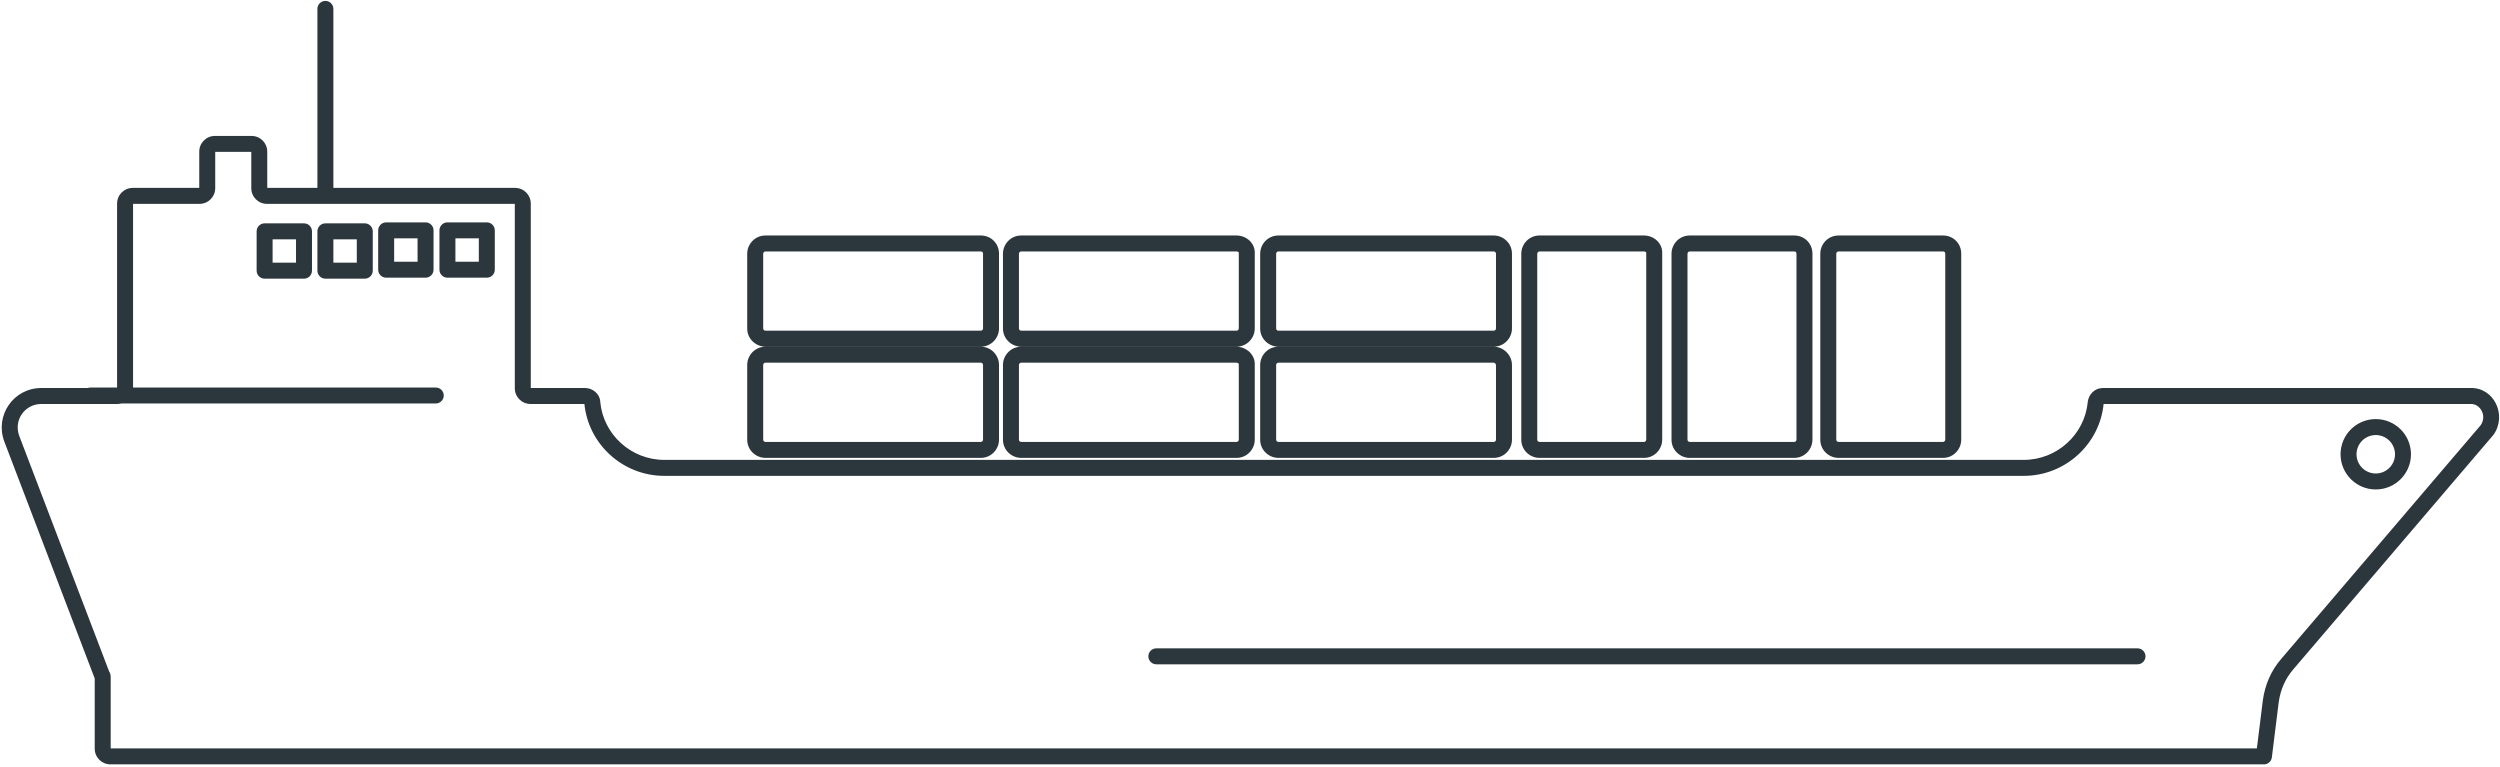
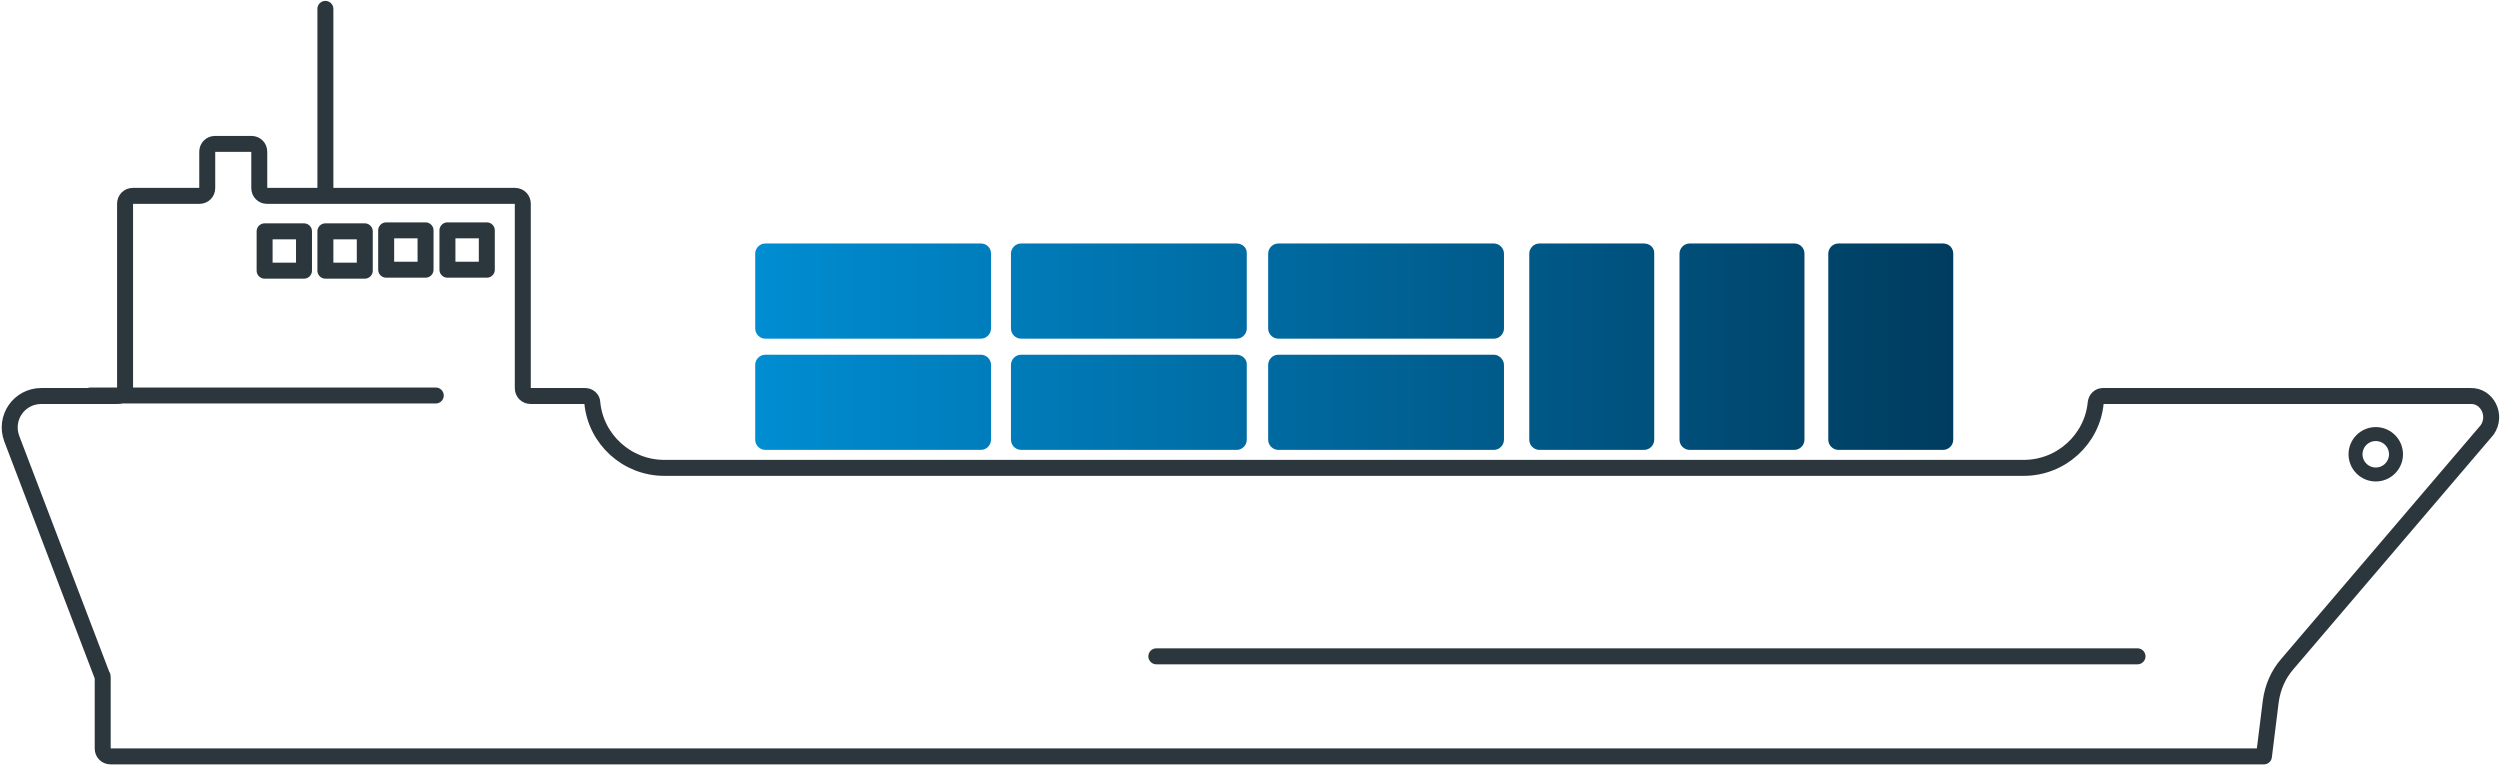
<svg xmlns="http://www.w3.org/2000/svg" width="626" height="192" viewBox="0 0 626 192" fill="none">
-   <path d="M289.547 162.344C288.442 162.344 287.547 163.239 287.547 164.344C287.547 165.448 288.442 166.344 289.547 166.344V162.344ZM535.235 166.344C536.34 166.344 537.235 165.448 537.235 164.344C537.235 163.239 536.34 162.344 535.235 162.344V166.344ZM622.771 107.669L624.293 108.967C624.334 108.919 624.373 108.869 624.409 108.817L622.771 107.669ZM572.733 166.29L574.246 167.598L574.254 167.588L572.733 166.29ZM568.593 175.654L566.612 175.381C566.611 175.39 566.61 175.399 566.609 175.408L568.593 175.654ZM566.889 189.397V191.397C567.898 191.397 568.749 190.645 568.874 189.643L566.889 189.397ZM25.595 169.208L23.727 169.921C24.022 170.696 24.766 171.208 25.595 171.208V169.208ZM2.95 109.858L1.076 110.556C1.078 110.561 1.08 110.566 1.081 110.571L2.95 109.858ZM148.318 100.858H146.318C146.318 100.92 146.321 100.982 146.326 101.044L148.318 100.858ZM524.764 100.858L522.779 100.61C522.777 100.631 522.774 100.651 522.773 100.672L524.764 100.858ZM618.632 99.156V101.156C618.651 101.156 618.671 101.155 618.691 101.155L618.632 99.156ZM312.191 91.372L310.199 91.191L310.191 91.281V91.372H312.191ZM312.191 63.521L310.198 63.355L310.191 63.438V63.521H312.191ZM414.216 63.521L412.223 63.355L412.216 63.438V63.521H414.216ZM112.037 57.683V55.683C110.933 55.683 110.037 56.579 110.037 57.683H112.037ZM121.899 57.683H123.899C123.899 56.579 123.003 55.683 121.899 55.683V57.683ZM121.899 67.534V69.534C123.003 69.534 123.899 68.639 123.899 67.534H121.899ZM112.037 67.534H110.037C110.037 68.639 110.933 69.534 112.037 69.534V67.534ZM96.697 57.683V55.683C95.593 55.683 94.697 56.579 94.697 57.683H96.697ZM106.559 57.683H108.559C108.559 56.579 107.663 55.683 106.559 55.683V57.683ZM106.559 67.534V69.534C107.663 69.534 108.559 68.639 108.559 67.534H106.559ZM96.697 67.534H94.697C94.697 68.639 95.593 69.534 96.697 69.534V67.534ZM81.478 57.926V55.926C80.374 55.926 79.478 56.822 79.478 57.926H81.478ZM91.34 57.926H93.34C93.34 56.822 92.445 55.926 91.34 55.926V57.926ZM91.34 67.778V69.778C92.445 69.778 93.34 68.882 93.34 67.778H91.34ZM81.478 67.778H79.478C79.478 68.882 80.374 69.778 81.478 69.778V67.778ZM66.26 57.926V55.926C65.155 55.926 64.26 56.822 64.26 57.926H66.26ZM76.121 57.926H78.121C78.121 56.822 77.226 55.926 76.121 55.926V57.926ZM76.121 67.778V69.778C77.226 69.778 78.121 68.882 78.121 67.778H76.121ZM66.26 67.778H64.26C64.26 68.882 65.155 69.778 66.26 69.778V67.778ZM22.674 97.034C21.569 97.034 20.674 97.929 20.674 99.034C20.674 100.139 21.569 101.034 22.674 101.034V97.034ZM109.115 101.034C110.22 101.034 111.115 100.139 111.115 99.034C111.115 97.929 110.22 97.034 109.115 97.034V101.034ZM83.478 2.225C83.478 1.12 82.583 0.225 81.478 0.225C80.374 0.225 79.478 1.12 79.478 2.225H83.478ZM79.478 48.44C79.478 49.545 80.374 50.44 81.478 50.44C82.583 50.44 83.478 49.545 83.478 48.44H79.478ZM289.547 166.344H535.235V162.344H289.547V166.344ZM621.25 106.371L571.212 164.991L574.254 167.588L624.293 108.967L621.25 106.371ZM571.22 164.981C568.631 167.976 567.147 171.507 566.612 175.381L570.575 175.928C571.014 172.748 572.208 169.955 574.246 167.598L571.22 164.981ZM566.609 175.408L564.904 189.151L568.874 189.643L570.578 175.9L566.609 175.408ZM566.889 187.397H27.665V191.397H566.889V187.397ZM27.665 187.397C27.652 187.397 27.654 187.395 27.664 187.399C27.673 187.403 27.684 187.41 27.694 187.42C27.703 187.43 27.71 187.441 27.715 187.45C27.719 187.461 27.717 187.463 27.717 187.451H23.717C23.717 189.652 25.467 191.397 27.665 191.397V187.397ZM27.717 187.451V169.573H23.717V187.451H27.717ZM27.717 169.573C27.717 169.553 27.724 169.258 27.663 168.953C27.634 168.809 27.555 168.463 27.309 168.109C27.012 167.679 26.429 167.208 25.595 167.208V171.208C25.259 171.208 24.92 171.119 24.618 170.941C24.329 170.77 24.139 170.556 24.022 170.387C23.811 170.083 23.754 169.805 23.741 169.738C23.71 169.585 23.717 169.472 23.717 169.573H27.717ZM27.464 168.495L4.819 109.145L1.081 110.571L23.727 169.921L27.464 168.495ZM4.824 109.16C3.361 105.231 6.178 101.156 10.377 101.156V97.156C3.375 97.156 -1.356 104.026 1.076 110.556L4.824 109.16ZM10.377 101.156H29.369V97.156H10.377V101.156ZM29.369 101.156C31.568 101.156 33.318 99.411 33.318 97.21H29.317C29.317 97.222 29.316 97.219 29.32 97.209C29.324 97.199 29.331 97.188 29.341 97.178C29.351 97.168 29.362 97.162 29.371 97.158C29.381 97.153 29.382 97.156 29.369 97.156V101.156ZM33.318 97.21V50.994H29.317V97.21H33.318ZM33.318 50.994C33.318 50.982 33.319 50.985 33.315 50.995C33.311 51.005 33.304 51.016 33.294 51.026C33.284 51.036 33.273 51.042 33.264 51.046C33.254 51.05 33.253 51.048 33.266 51.048V47.048C31.067 47.048 29.317 48.793 29.317 50.994H33.318ZM33.266 51.048H49.945V47.048H33.266V51.048ZM49.945 51.048C52.143 51.048 53.893 49.304 53.893 47.102H49.893C49.893 47.114 49.891 47.112 49.895 47.102C49.9 47.092 49.907 47.081 49.916 47.071C49.926 47.061 49.937 47.054 49.946 47.05C49.956 47.046 49.958 47.048 49.945 47.048V51.048ZM53.893 47.102V37.981H49.893V47.102H53.893ZM53.893 37.981C53.893 37.969 53.895 37.971 53.89 37.982C53.886 37.992 53.879 38.003 53.87 38.013C53.86 38.023 53.849 38.029 53.84 38.033C53.83 38.037 53.828 38.035 53.841 38.035V34.035C51.643 34.035 49.893 35.78 49.893 37.981H53.893ZM53.841 38.035H62.972V34.035H53.841V38.035ZM62.972 38.035C62.985 38.035 62.983 38.037 62.973 38.033C62.964 38.029 62.953 38.023 62.944 38.013C62.934 38.003 62.927 37.992 62.923 37.982C62.918 37.971 62.92 37.969 62.92 37.981H66.92C66.92 35.78 65.17 34.035 62.972 34.035V38.035ZM62.92 37.981V47.102H66.92V37.981H62.92ZM62.92 47.102C62.92 49.304 64.67 51.048 66.868 51.048V47.048C66.855 47.048 66.857 47.046 66.867 47.05C66.876 47.054 66.887 47.061 66.897 47.071C66.907 47.081 66.913 47.092 66.918 47.102C66.922 47.112 66.92 47.114 66.92 47.102H62.92ZM66.868 51.048H128.96V47.048H66.868V51.048ZM128.96 51.048C128.973 51.048 128.971 51.05 128.961 51.046C128.952 51.042 128.941 51.036 128.931 51.026C128.921 51.016 128.914 51.005 128.91 50.995C128.906 50.985 128.908 50.982 128.908 50.994H132.908C132.908 48.793 131.158 47.048 128.96 47.048V51.048ZM128.908 50.994V97.21H132.908V50.994H128.908ZM128.908 97.21C128.908 99.411 130.657 101.156 132.856 101.156V97.156C132.843 97.156 132.844 97.153 132.854 97.158C132.864 97.162 132.874 97.168 132.884 97.178C132.894 97.188 132.901 97.199 132.905 97.209C132.91 97.219 132.908 97.222 132.908 97.21H128.908ZM132.856 101.156H146.492V97.156H132.856V101.156ZM146.492 101.156C146.483 101.156 146.46 101.154 146.425 101.123C146.405 101.105 146.378 101.073 146.355 101.023C146.33 100.97 146.318 100.912 146.318 100.858H150.318C150.318 98.604 148.384 97.156 146.492 97.156V101.156ZM146.326 101.044C147.275 111.197 155.932 119.155 166.336 119.155V115.155C157.991 115.155 151.065 108.763 150.309 100.672L146.326 101.044ZM166.336 119.155H506.745V115.155H166.336V119.155ZM506.745 119.155C517.149 119.155 525.807 111.197 526.755 101.044L522.773 100.672C522.017 108.763 515.09 115.155 506.745 115.155V119.155ZM526.748 101.107C526.756 101.048 526.773 101.056 526.736 101.091C526.718 101.108 526.692 101.127 526.659 101.14C526.625 101.153 526.599 101.156 526.59 101.156V97.156C524.478 97.156 523.009 98.771 522.779 100.61L526.748 101.107ZM526.59 101.156H618.632V97.156H526.59V101.156ZM618.691 101.155C620.985 101.087 622.863 104.053 621.133 106.521L624.409 108.817C627.793 103.988 624.558 96.981 618.573 97.156L618.691 101.155ZM594.891 122.561C599.759 122.561 603.709 118.618 603.709 113.75H599.709C599.709 116.405 597.554 118.561 594.891 118.561V122.561ZM603.709 113.75C603.709 108.882 599.759 104.939 594.891 104.939V108.939C597.554 108.939 599.709 111.095 599.709 113.75H603.709ZM594.891 104.939C590.023 104.939 586.073 108.882 586.073 113.75H590.073C590.073 111.095 592.228 108.939 594.891 108.939V104.939ZM586.073 113.75C586.073 118.618 590.023 122.561 594.891 122.561V118.561C592.228 118.561 590.073 116.405 590.073 113.75H586.073ZM309.634 86.818H255.7V90.818H309.634V86.818ZM255.7 86.818C253.075 86.818 251.143 88.99 251.143 91.372H255.143C255.143 91.248 255.197 91.102 255.31 90.985C255.415 90.877 255.545 90.818 255.7 90.818V86.818ZM251.143 91.372V110.101H255.143V91.372H251.143ZM251.143 110.101C251.143 112.729 253.321 114.655 255.7 114.655V110.655C255.574 110.655 255.427 110.601 255.309 110.488C255.201 110.383 255.143 110.254 255.143 110.101H251.143ZM255.7 114.655H309.634V110.655H255.7V114.655ZM309.634 114.655C312.259 114.655 314.191 112.483 314.191 110.101H310.191C310.191 110.225 310.138 110.371 310.024 110.488C309.92 110.596 309.789 110.655 309.634 110.655V114.655ZM314.191 110.101V91.372H310.191V110.101H314.191ZM314.183 91.553C314.427 88.867 312.086 86.818 309.634 86.818V90.818C309.809 90.818 309.977 90.893 310.093 91.008C310.148 91.063 310.177 91.113 310.189 91.146C310.201 91.175 310.2 91.188 310.199 91.191L314.183 91.553ZM245.595 58.967H191.66V62.967H245.595V58.967ZM191.66 58.967C189.035 58.967 187.104 61.139 187.104 63.521H191.104C191.104 63.397 191.157 63.251 191.27 63.134C191.375 63.026 191.506 62.967 191.66 62.967V58.967ZM187.104 63.521V82.25H191.104V63.521H187.104ZM187.104 82.25C187.104 84.878 189.281 86.805 191.66 86.805V82.805C191.534 82.805 191.387 82.75 191.27 82.637C191.162 82.532 191.104 82.403 191.104 82.25H187.104ZM191.66 86.805H245.595V82.805H191.66V86.805ZM245.595 86.805C248.22 86.805 250.152 84.632 250.152 82.25H246.152C246.152 82.374 246.098 82.52 245.985 82.638C245.88 82.745 245.749 82.805 245.595 82.805V86.805ZM250.152 82.25V63.521H246.152V82.25H250.152ZM250.152 63.521C250.152 60.955 248.158 58.967 245.595 58.967V62.967C245.812 62.967 245.938 63.042 246.008 63.112C246.077 63.181 246.152 63.306 246.152 63.521H250.152ZM309.634 58.967H255.7V62.967H309.634V58.967ZM255.7 58.967C253.075 58.967 251.143 61.139 251.143 63.521H255.143C255.143 63.397 255.197 63.251 255.31 63.134C255.415 63.026 255.545 62.967 255.7 62.967V58.967ZM251.143 63.521V82.25H255.143V63.521H251.143ZM251.143 82.25C251.143 84.878 253.32 86.805 255.7 86.805V82.805C255.574 82.805 255.427 82.75 255.309 82.637C255.201 82.532 255.143 82.403 255.143 82.25H251.143ZM255.7 86.805H309.634V82.805H255.7V86.805ZM309.634 86.805C312.259 86.805 314.191 84.632 314.191 82.25H310.191C310.191 82.374 310.138 82.52 310.024 82.638C309.92 82.745 309.789 82.805 309.634 82.805V86.805ZM314.191 82.25V63.521H310.191V82.25H314.191ZM314.184 63.687C314.422 60.838 312.029 58.967 309.634 58.967V62.967C309.87 62.967 310.034 63.055 310.116 63.135C310.155 63.172 310.175 63.206 310.185 63.232C310.194 63.255 310.203 63.292 310.198 63.355L314.184 63.687ZM245.595 86.818H191.66V90.818H245.595V86.818ZM191.66 86.818C189.035 86.818 187.104 88.99 187.104 91.372H191.104C191.104 91.248 191.157 91.102 191.27 90.985C191.375 90.877 191.505 90.818 191.66 90.818V86.818ZM187.104 91.372V110.101H191.104V91.372H187.104ZM187.104 110.101C187.104 112.729 189.281 114.655 191.66 114.655V110.655C191.534 110.655 191.387 110.601 191.27 110.488C191.162 110.383 191.104 110.254 191.104 110.101H187.104ZM191.66 114.655H245.595V110.655H191.66V114.655ZM245.595 114.655C248.22 114.655 250.152 112.483 250.152 110.101H246.152C246.152 110.225 246.098 110.371 245.985 110.488C245.88 110.596 245.749 110.655 245.595 110.655V114.655ZM250.152 110.101V91.372H246.152V110.101H250.152ZM250.152 91.372C250.152 88.99 248.22 86.818 245.595 86.818V90.818C245.749 90.818 245.88 90.877 245.985 90.985C246.098 91.102 246.152 91.248 246.152 91.372H250.152ZM486.535 58.967H460.359V62.967H486.535V58.967ZM460.359 58.967C457.734 58.967 455.802 61.139 455.802 63.521H459.802C459.802 63.397 459.856 63.251 459.969 63.134C460.074 63.026 460.204 62.967 460.359 62.967V58.967ZM455.802 63.521V110.101H459.802V63.521H455.802ZM455.802 110.101C455.802 112.729 457.98 114.655 460.359 114.655V110.655C460.233 110.655 460.086 110.601 459.969 110.488C459.861 110.383 459.802 110.254 459.802 110.101H455.802ZM460.359 114.655H486.535V110.655H460.359V114.655ZM486.535 114.655C489.16 114.655 491.092 112.483 491.092 110.101H487.092C487.092 110.225 487.038 110.371 486.925 110.488C486.82 110.596 486.69 110.655 486.535 110.655V114.655ZM491.092 110.101V63.521H487.092V110.101H491.092ZM491.092 63.521C491.092 60.955 489.099 58.967 486.535 58.967V62.967C486.753 62.967 486.878 63.042 486.948 63.112C487.017 63.181 487.092 63.306 487.092 63.521H491.092ZM449.28 58.967H423.104V62.967H449.28V58.967ZM423.104 58.967C420.479 58.967 418.547 61.139 418.547 63.521H422.547C422.547 63.397 422.601 63.251 422.714 63.134C422.819 63.026 422.949 62.967 423.104 62.967V58.967ZM418.547 63.521V110.101H422.547V63.521H418.547ZM418.547 110.101C418.547 112.729 420.725 114.655 423.104 114.655V110.655C422.978 110.655 422.831 110.601 422.714 110.488C422.606 110.383 422.547 110.254 422.547 110.101H418.547ZM423.104 114.655H449.28V110.655H423.104V114.655ZM449.28 114.655C451.905 114.655 453.837 112.483 453.837 110.101H449.837C449.837 110.225 449.783 110.371 449.67 110.488C449.565 110.596 449.435 110.655 449.28 110.655V114.655ZM453.837 110.101V63.521H449.837V110.101H453.837ZM453.837 63.521C453.837 60.955 451.844 58.967 449.28 58.967V62.967C449.498 62.967 449.623 63.042 449.693 63.112C449.762 63.181 449.837 63.306 449.837 63.521H453.837ZM411.66 58.967H385.484V62.967H411.66V58.967ZM385.484 58.967C382.859 58.967 380.927 61.139 380.927 63.521H384.927C384.927 63.397 384.981 63.251 385.094 63.134C385.198 63.026 385.329 62.967 385.484 62.967V58.967ZM380.927 63.521V110.101H384.927V63.521H380.927ZM380.927 110.101C380.927 112.729 383.104 114.655 385.484 114.655V110.655C385.358 110.655 385.211 110.601 385.093 110.488C384.985 110.383 384.927 110.254 384.927 110.101H380.927ZM385.484 114.655H411.66V110.655H385.484V114.655ZM411.66 114.655C414.285 114.655 416.216 112.483 416.216 110.101H412.216C412.216 110.225 412.163 110.371 412.049 110.488C411.945 110.596 411.814 110.655 411.66 110.655V114.655ZM416.216 110.101V63.521H412.216V110.101H416.216ZM416.209 63.687C416.447 60.838 414.054 58.967 411.66 58.967V62.967C411.895 62.967 412.059 63.055 412.141 63.135C412.181 63.172 412.2 63.206 412.21 63.232C412.219 63.255 412.229 63.292 412.223 63.355L416.209 63.687ZM374.039 58.967H320.105V62.967H374.039V58.967ZM320.105 58.967C317.48 58.967 315.548 61.139 315.548 63.521H319.548C319.548 63.397 319.602 63.251 319.715 63.134C319.82 63.026 319.95 62.967 320.105 62.967V58.967ZM315.548 63.521V82.25H319.548V63.521H315.548ZM315.548 82.25C315.548 84.878 317.725 86.805 320.105 86.805V82.805C319.979 82.805 319.832 82.75 319.714 82.637C319.606 82.532 319.548 82.403 319.548 82.25H315.548ZM320.105 86.805H374.039V82.805H320.105V86.805ZM374.039 86.805C376.664 86.805 378.596 84.633 378.596 82.25H374.596C374.596 82.374 374.543 82.52 374.429 82.638C374.325 82.745 374.194 82.805 374.039 82.805V86.805ZM378.596 82.25V63.521H374.596V82.25H378.596ZM378.596 63.521C378.596 60.894 376.419 58.967 374.039 58.967V62.967C374.165 62.967 374.313 63.021 374.43 63.135C374.538 63.239 374.596 63.369 374.596 63.521H378.596ZM374.039 86.818H320.105V90.818H374.039V86.818ZM320.105 86.818C317.48 86.818 315.548 88.99 315.548 91.372H319.548C319.548 91.248 319.602 91.102 319.715 90.985C319.819 90.877 319.95 90.818 320.105 90.818V86.818ZM315.548 91.372V110.101H319.548V91.372H315.548ZM315.548 110.101C315.548 112.729 317.725 114.655 320.105 114.655V110.655C319.979 110.655 319.832 110.601 319.714 110.488C319.606 110.383 319.548 110.254 319.548 110.101H315.548ZM320.105 114.655H374.039V110.655H320.105V114.655ZM374.039 114.655C376.664 114.655 378.596 112.483 378.596 110.101H374.596C374.596 110.225 374.543 110.371 374.429 110.488C374.325 110.596 374.194 110.655 374.039 110.655V114.655ZM378.596 110.101V91.372H374.596V110.101H378.596ZM378.596 91.372C378.596 88.927 376.481 86.818 374.039 86.818V90.818C374.103 90.818 374.253 90.854 374.407 91.008C374.561 91.162 374.596 91.31 374.596 91.372H378.596ZM112.037 59.683H121.899V55.683H112.037V59.683ZM119.899 57.683V67.534H123.899V57.683H119.899ZM121.899 65.534H112.037V69.534H121.899V65.534ZM114.037 67.534V57.683H110.037V67.534H114.037ZM96.697 59.683H106.559V55.683H96.697V59.683ZM104.559 57.683V67.534H108.559V57.683H104.559ZM106.559 65.534H96.697V69.534H106.559V65.534ZM98.697 67.534V57.683H94.697V67.534H98.697ZM81.478 59.926H91.34V55.926H81.478V59.926ZM89.34 57.926V67.778H93.34V57.926H89.34ZM91.34 65.778H81.478V69.778H91.34V65.778ZM83.478 67.778V57.926H79.478V67.778H83.478ZM66.26 59.926H76.121V55.926H66.26V59.926ZM74.121 57.926V67.778H78.121V57.926H74.121ZM76.121 65.778H66.26V69.778H76.121V65.778ZM68.26 67.778V57.926H64.26V67.778H68.26ZM22.674 101.034H109.115V97.034H22.674V101.034ZM79.478 2.225V48.44H83.478V2.225H79.478Z" fill="#2C373D" />
+   <path d="M289.547 164.344H535.235" stroke="#2C373D" stroke-width="4" stroke-miterlimit="10" stroke-linecap="round" stroke-linejoin="round" />
+   <path d="M622.771 107.669L572.733 166.29C570.419 168.965 569.08 172.127 568.593 175.654L566.889 189.397H27.665C26.569 189.397 25.717 188.546 25.717 187.451V169.573C25.717 169.452 25.717 169.208 25.595 169.208L2.95 109.858C1.002 104.628 4.776 99.156 10.377 99.156H29.369C30.465 99.156 31.317 98.304 31.317 97.21V50.994C31.317 49.9 32.17 49.048 33.266 49.048H49.945C51.041 49.048 51.893 48.197 51.893 47.102V37.981C51.893 36.886 52.745 36.035 53.841 36.035H62.972C64.068 36.035 64.92 36.886 64.92 37.981V47.102C64.92 48.197 65.772 49.048 66.868 49.048H128.96C130.055 49.048 130.908 49.9 130.908 50.994V97.21C130.908 98.304 131.76 99.156 132.856 99.156H146.492C147.465 99.156 148.318 99.885 148.318 100.858C149.17 109.98 156.962 117.155 166.336 117.155H506.745C516.12 117.155 523.912 109.98 524.764 100.858C524.886 99.885 525.616 99.156 526.59 99.156H618.632C622.771 99.034 625.328 104.02 622.771 107.669Z" stroke="#2C373D" stroke-width="4" stroke-miterlimit="10" stroke-linejoin="round" />
+   <path d="M599.959 113.75C599.959 116.543 597.692 118.811 594.891 118.811C592.09 118.811 589.823 116.543 589.823 113.75C589.823 110.957 592.09 108.689 594.891 108.689C597.692 108.689 599.959 110.957 599.959 113.75Z" stroke="#2C373D" stroke-width="3.5" />
+   <path d="M309.634 88.818H255.7C254.239 88.818 253.143 90.034 253.143 91.372V110.101C253.143 111.561 254.361 112.655 255.7 112.655H309.634C311.095 112.655 312.191 111.439 312.191 110.101V91.372C312.313 90.034 311.095 88.818 309.634 88.818ZM245.595 60.967H191.66C190.199 60.967 189.104 62.183 189.104 63.521V82.25C189.104 83.71 190.321 84.805 191.66 84.805H245.595C247.056 84.805 248.152 83.588 248.152 82.25V63.521C248.152 62.062 247.056 60.967 245.595 60.967ZM309.634 60.967H255.7C254.239 60.967 253.143 62.183 253.143 63.521V82.25C253.143 83.71 254.361 84.805 255.7 84.805H309.634C311.095 84.805 312.191 83.588 312.191 82.25V63.521C312.313 62.062 311.095 60.967 309.634 60.967ZM245.595 88.818H191.66C190.199 88.818 189.104 90.034 189.104 91.372V110.101C189.104 111.561 190.321 112.655 191.66 112.655H245.595C247.056 112.655 248.152 111.439 248.152 110.101V91.372C248.152 90.034 247.056 88.818 245.595 88.818ZM486.535 60.967H460.359C458.898 60.967 457.802 62.183 457.802 63.521V110.101C457.802 111.561 459.02 112.655 460.359 112.655H486.535C487.996 112.655 489.092 111.439 489.092 110.101V63.521C489.092 62.062 487.996 60.967 486.535 60.967ZM449.28 60.967H423.104C421.643 60.967 420.547 62.183 420.547 63.521V110.101C420.547 111.561 421.765 112.655 423.104 112.655H449.28C450.741 112.655 451.837 111.439 451.837 110.101V63.521C451.837 62.062 450.741 60.967 449.28 60.967ZM411.66 60.967H385.484C384.023 60.967 382.927 62.183 382.927 63.521V110.101C382.927 111.561 384.145 112.655 385.484 112.655H411.66C413.121 112.655 414.216 111.439 414.216 110.101V63.521C414.338 62.062 413.121 60.967 411.66 60.967ZM374.039 60.967H320.105C318.644 60.967 317.548 62.183 317.548 63.521V82.25C317.548 83.71 318.766 84.805 320.105 84.805H374.039C375.5 84.805 376.596 83.588 376.596 82.25V63.521C376.596 62.062 375.379 60.967 374.039 60.967ZM374.039 88.818H320.105C318.644 88.818 317.548 90.034 317.548 91.372V110.101C317.548 111.561 318.766 112.655 320.105 112.655H374.039C375.5 112.655 376.596 111.439 376.596 110.101V91.372C376.596 90.034 375.379 88.818 374.039 88.818Z" fill="url(#paint0_linear)" />
+   <path d="M121.899 57.683H112.037V67.534H121.899V57.683Z" stroke="#2C373D" stroke-width="4" stroke-miterlimit="10" stroke-linejoin="round" />
+   <path d="M106.559 57.683H96.697V67.534H106.559V57.683Z" stroke="#2C373D" stroke-width="4" stroke-miterlimit="10" stroke-linejoin="round" />
+   <path d="M91.34 57.926H81.478V67.778H91.34V57.926Z" stroke="#2C373D" stroke-width="4" stroke-miterlimit="10" stroke-linejoin="round" />
+   <path d="M76.121 57.926H66.26V67.778H76.121V57.926Z" stroke="#2C373D" stroke-width="4" stroke-miterlimit="10" stroke-linejoin="round" />
+   <path d="M22.674 99.034H109.115" stroke="#2C373D" stroke-width="4" stroke-miterlimit="10" stroke-linecap="round" stroke-linejoin="round" />
+   <path d="M81.478 2.225V48.44" stroke="#2C373D" stroke-width="4" stroke-miterlimit="10" stroke-linecap="round" stroke-linejoin="round" />
+   <defs>
+     <linearGradient id="paint0_linear" x1="189.097" y1="86.858" x2="489.141" y2="86.858" gradientUnits="userSpaceOnUse">
+       <stop stop-color="#008DD2" />
+       <stop offset="1" stop-color="#003C5F" />
+     </linearGradient>
+   </defs>
</svg>
